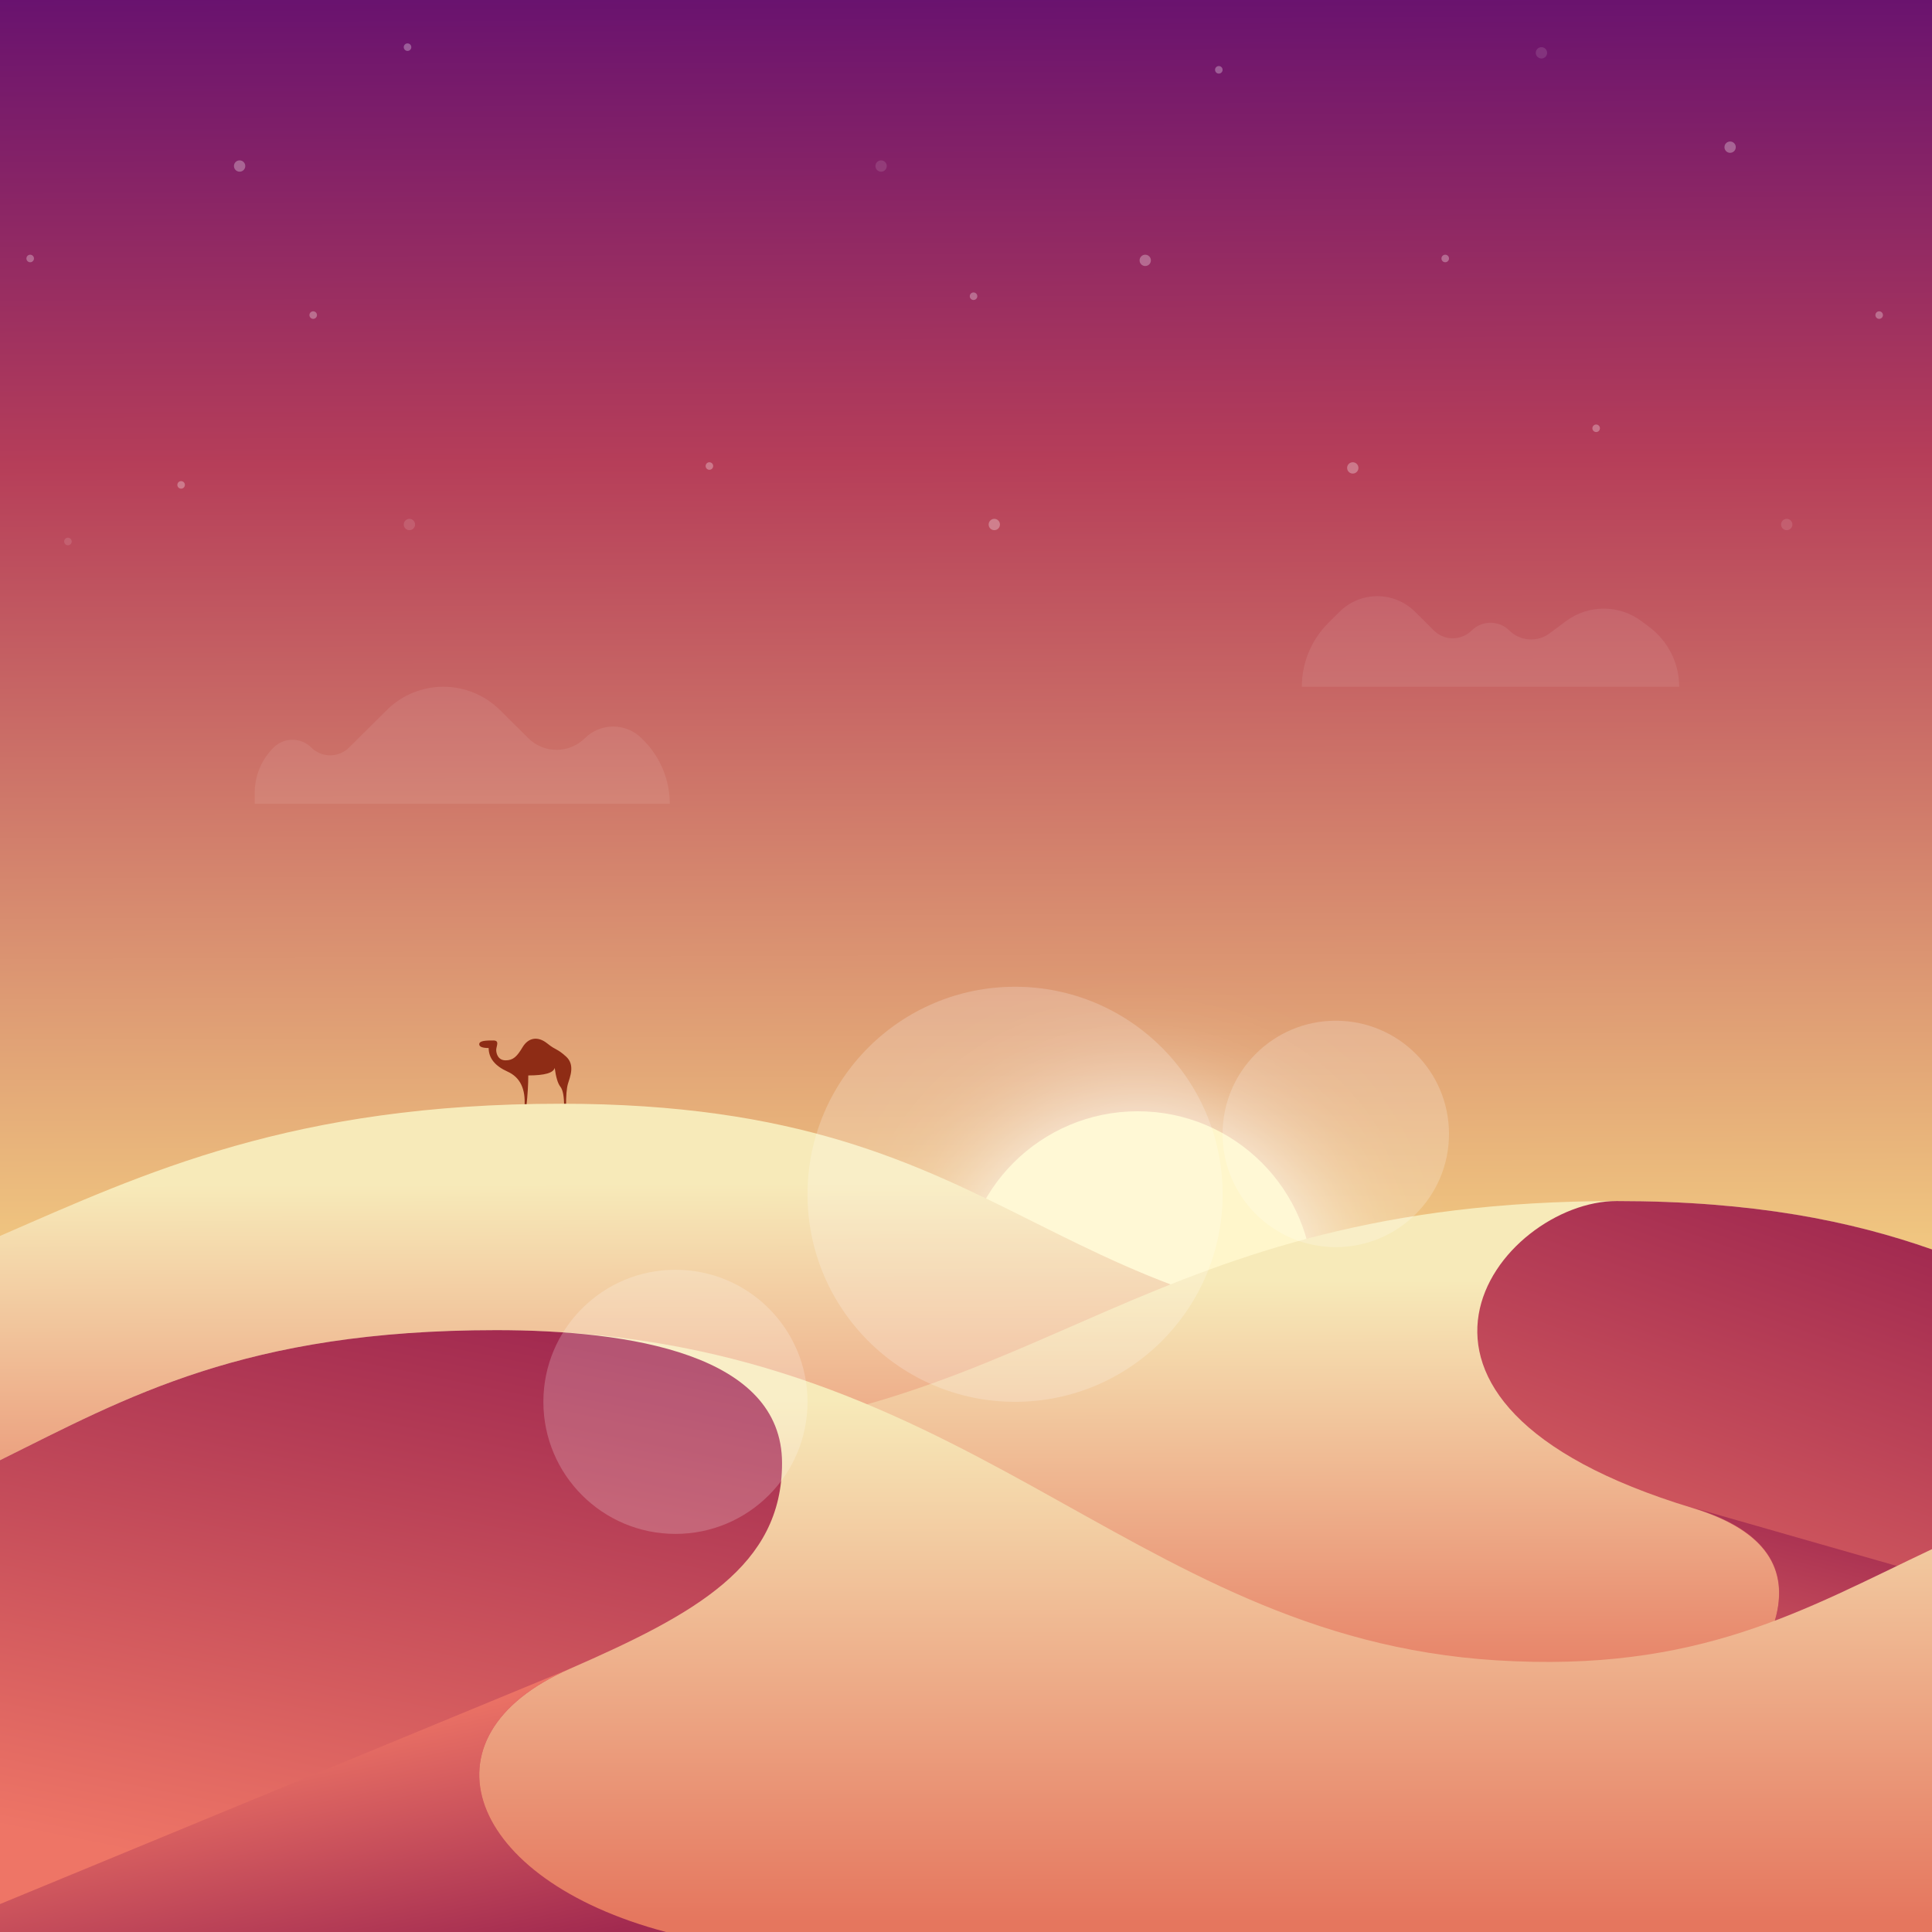
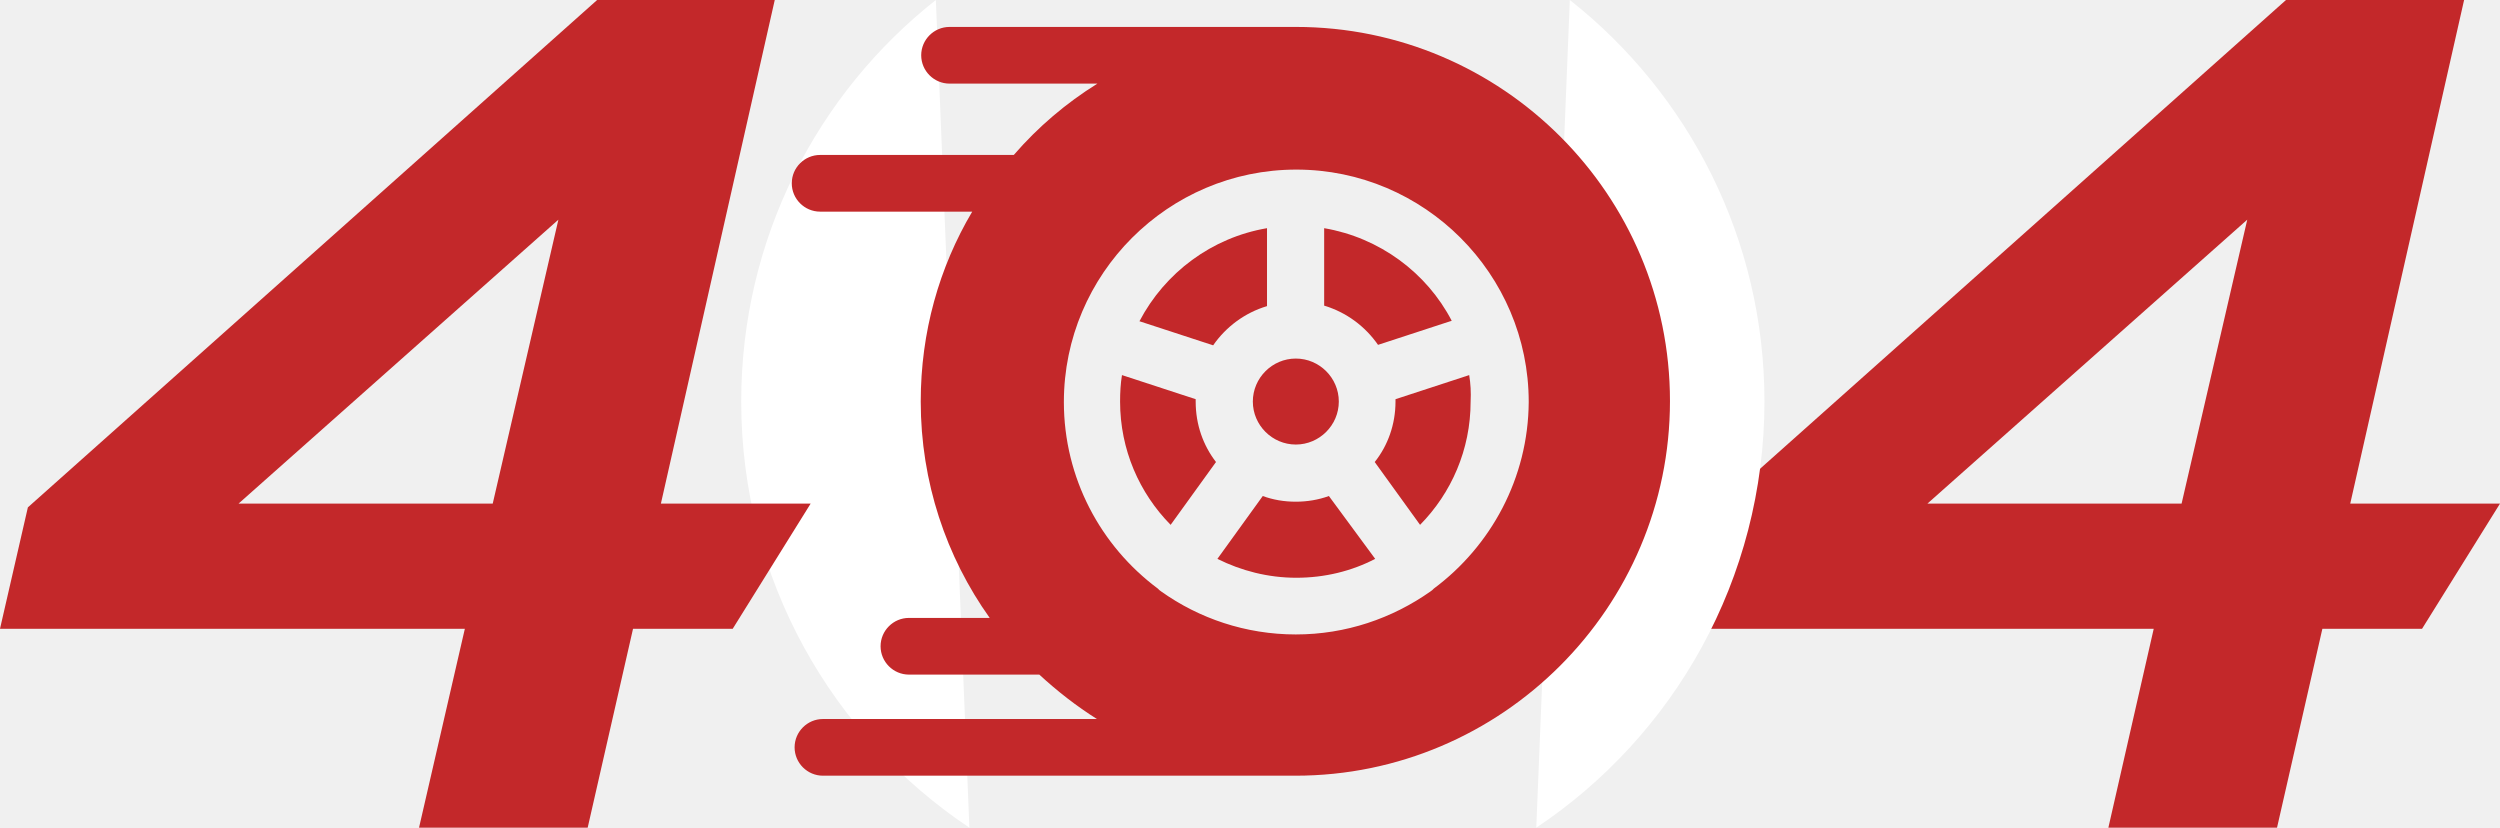
- <svg xmlns="http://www.w3.org/2000/svg" xmlns:xlink="http://www.w3.org/1999/xlink" viewBox="0 0 1024 1024">
-   <defs>
-     <linearGradient id="a" x1="50.31%" x2="50%" y1="74.74%" y2="0%">
-       <stop offset="0%" stop-color="#FFE98A" />
-       <stop offset="67.7%" stop-color="#B63E59" />
-       <stop offset="100%" stop-color="#68126F" />
-     </linearGradient>
-     <circle id="c" cx="603" cy="682" r="93" />
-     <filter id="b" width="203.2%" height="203.2%" x="-51.6%" y="-51.6%" filterUnits="objectBoundingBox">
-       <feOffset in="SourceAlpha" result="shadowOffsetOuter1" />
-       <feGaussianBlur in="shadowOffsetOuter1" result="shadowBlurOuter1" stdDeviation="32" />
-       <feColorMatrix in="shadowBlurOuter1" values="0 0 0 0 1 0 0 0 0 1 0 0 0 0 1 0 0 0 1 0" />
-     </filter>
-     <linearGradient id="d" x1="49.48%" x2="49.87%" y1="11.66%" y2="77.75%">
-       <stop offset="0%" stop-color="#F7EAB9" />
-       <stop offset="100%" stop-color="#E5765E" />
-     </linearGradient>
-     <linearGradient id="e" x1="91.59%" x2="66.97%" y1="5.89%" y2="100%">
-       <stop offset="0%" stop-color="#A22A50" />
-       <stop offset="100%" stop-color="#EE7566" />
-     </linearGradient>
-     <linearGradient id="f" x1="49.48%" x2="49.61%" y1="11.66%" y2="98.34%">
-       <stop offset="0%" stop-color="#F7EAB9" />
-       <stop offset="100%" stop-color="#E5765E" />
-     </linearGradient>
-     <linearGradient id="g" x1="78.5%" x2="36.4%" y1="106.76%" y2="26.41%">
-       <stop offset="0%" stop-color="#A22A50" />
-       <stop offset="100%" stop-color="#EE7566" />
-     </linearGradient>
-   </defs>
-   <g fill="none" fill-rule="evenodd">
-     <rect width="1024" height="1024" fill="url(#a)" />
-     <use fill="black" filter="url(#b)" xlink:href="#c" />
-     <use fill="#FFF6CB" xlink:href="#c" />
-     <g fill="#FFFFFF" opacity=".3" transform="translate(14 23)">
-       <circle cx="203" cy="255" r="3" fill-opacity=".4" />
-       <circle cx="82" cy="234" r="2" />
-       <circle cx="22" cy="264" r="2" opacity=".4" />
-       <circle cx="113" cy="65" r="3" />
-       <circle cx="202" cy="2" r="2" />
-       <circle cx="2" cy="114" r="2" />
-       <circle cx="152" cy="144" r="2" />
-       <circle cx="362" cy="224" r="2" />
-       <circle cx="453" cy="65" r="3" opacity=".4" />
-       <circle cx="513" cy="255" r="3" />
-       <circle cx="593" cy="115" r="3" />
-       <circle cx="803" cy="5" r="3" opacity=".4" />
-       <circle cx="502" cy="134" r="2" />
-       <circle cx="832" cy="204" r="2" />
-       <circle cx="752" cy="114" r="2" />
-       <circle cx="933" cy="255" r="3" opacity=".4" />
-       <circle cx="703" cy="225" r="3" />
-       <circle cx="903" cy="55" r="3" />
-       <circle cx="982" cy="144" r="2" />
-       <circle cx="632" cy="14" r="2" />
-     </g>
-     <g transform="translate(0 550)">
-       <path fill="#8E2C15" d="M259 5.47c0 5.33 3.33 9.5 10 12.5s9.67 9.16 9 18.5h1c.67-6.31 1-11.8 1-16.47 8.67 0 13.33-1.33 14-4 .67 4.98 1.67 8.3 3 9.97 1.33 1.66 2 5.16 2 10.5h1c0-5.65.33-9.64 1-11.97 1-3.5 4-10.03-1-14.53S295 7 290 3c-5-4-10-3-13 2s-5 7-9 7-5-3.53-5-5.53c0-2 2-5-1.5-5s-7.5 0-7.5 2c0 1.33 1.67 2 5 2z" />
-       <path fill="url(#d)" d="M1024 390H0V105.08C77.3 71.4 155.26 35 297.4 35c250 0 250.76 125.25 500 125 84.03-.08 160.02-18.2 226.6-40.93V390z" />
-       <path fill="url(#d)" d="M1024 442H0V271.82c137.51-15.4 203.1-50.49 356.67-60.1C555.24 199.3 606.71 86.59 856.74 86.59c72.78 0 124.44 10.62 167.26 25.68V442z" />
-       <path fill="url(#e)" d="M1024 112.21V412H856.91c99.31-86.5 112.63-140.75 39.97-162.78C710.24 192.64 795.12 86.58 856.9 86.58c72.7 0 124.3 10.6 167.09 25.63z" />
-       <path fill="url(#e)" d="M1024 285.32V412H857c99.31-86.6 112.63-140.94 39.97-163L1024 285.32z" />
-       <path fill="url(#f)" d="M0 474V223.93C67.12 190.69 129.55 155 263 155c250 0 331.46 162.6 530 175 107.42 6.71 163-26.77 231-58.92V474H0z" />
-       <path fill="url(#e)" d="M353.02 474H0V223.93C67.12 190.69 129.55 155 263 155c71.14 0 151.5 12.76 151.5 70.5 0 54.5-45.5 79.72-112.5 109-82.26 35.95-54.57 111.68 51.02 139.5z" />
-       <path fill="url(#g)" d="M353.02 474H0v-14.8l302-124.7c-82.26 35.95-54.57 111.68 51.02 139.5z" />
-     </g>
-     <g fill="#FFFFFF" opacity=".2" transform="translate(288 523)">
-       <circle cx="250" cy="110" r="110" />
-       <circle cx="420" cy="78" r="60" />
-       <circle cx="70" cy="220" r="70" />
-     </g>
-     <g fill="#FFFFFF" fill-rule="nonzero" opacity=".08" transform="translate(135 316)">
-       <path d="M10 80.22a14.2 14.2 0 0 1 20 0 14.2 14.2 0 0 0 20 0l20-19.86a42.58 42.58 0 0 1 60 0l15 14.9a21.3 21.3 0 0 0 30 0 21.3 21.3 0 0 1 30 0l.9.9A47.69 47.69 0 0 1 220 110H0v-5.76c0-9.02 3.6-17.67 10-24.02zm559.1-66.11l5.9-5.86c11.07-11 28.93-11 40 0l10 9.94a14.19 14.19 0 0 0 20 0 14.19 14.19 0 0 1 20 0 16.36 16.36 0 0 0 21.3 1.5l8.7-6.47a33.47 33.47 0 0 1 40 0l4.06 3.03A39.6 39.6 0 0 1 755 48H555a47.77 47.77 0 0 1 14.1-33.89z" />
+ <svg xmlns="http://www.w3.org/2000/svg" version="1.1" id="Layer_1" x="0px" y="0px" viewBox="160.4 145.7 529.2 175.2" style="enable-background:new 160.4 145.7 529.2 175.2;" xml:space="preserve">
+   <style type="text/css">
+ 	.st0{fill:#C3282A;}
+ 	.st1{fill:#FFFFFF;}
+ </style>
+   <g id="XMLID_15_">
+     <path id="XMLID_29_" class="st0" d="M616.3,278.8h-98.4l5.9-25.7l120.5-107.4H682l-24.1,106.6h31.7l-16.5,26.5H652l-9.6,42.1h-35.7   L616.3,278.8z M622.2,252.3l13.9-60.1l-67.7,60.1L622.2,252.3L622.2,252.3z" />
+   </g>
+   <path id="XMLID_12_" class="st1" d="M492.7,145.7c25.1,19.8,41.2,50.5,41.2,85c0,37.6-19.2,70.8-48.3,90.2" />
+   <path id="XMLID_5_" class="st1" d="M365.6,320.9c-29.1-19.4-48.3-52.6-48.3-90.2c0-34.5,16.1-65.2,41.2-85" />
+   <g id="XMLID_30_">
+     <g id="XMLID_31_">
+       <path id="XMLID_8_" class="st0" d="M434.7,221.6c-5,0-9.1,4.1-9.1,9.1s4.1,9.1,9.1,9.1s9.1-4.1,9.1-9.1    C443.8,225.7,439.7,221.6,434.7,221.6z" />
    </g>
  </g>
+   <g id="XMLID_27_">
+     <g id="XMLID_28_">
+       <path id="XMLID_7_" class="st0" d="M440.7,194v16.4c4.7,1.4,8.7,4.4,11.4,8.3l15.6-5.1C462.4,203.4,452.4,196,440.7,194z" />
+     </g>
+   </g>
+   <g id="XMLID_24_">
+     <g id="XMLID_25_">
+       <path id="XMLID_6_" class="st0" d="M471.4,225.1l-15.6,5.1c0,0.2,0,0.4,0,0.5c0,4.8-1.6,9.3-4.4,12.8l9.6,13.3    c6.6-6.7,10.7-15.9,10.7-26.1C471.8,228.8,471.7,226.9,471.4,225.1z" />
+     </g>
+   </g>
+   <g id="XMLID_19_">
+     <g id="XMLID_20_">
+       <path id="XMLID_21_" class="st0" d="M434.7,151.4h-73.3c-3.3,0-6,2.7-6,6s2.7,6,6,6h31.3c-6.6,4.1-12.6,9.2-17.7,15.1h-41    c-3.3,0-6,2.7-6,6s2.7,6,6,6h32.2c-7,11.8-10.9,25.5-10.9,40.2c0,17,5.4,32.9,14.6,45.8h-17.1c-3.3,0-6,2.7-6,6s2.7,6,6,6h27.6    c3.8,3.5,7.9,6.7,12.2,9.4h-58c-3.3,0-6,2.7-6,6s2.7,6,6,6h100c43.7,0,79.3-35.6,79.3-79.3S478.4,151.4,434.7,151.4z M463.9,270.3    c-0.1,0.1-0.2,0.2-0.3,0.3c-0.1,0.1-0.3,0.2-0.4,0.3c-8.1,5.7-17.9,9.1-28.5,9.1s-20.5-3.4-28.5-9.1c-0.1-0.1-0.3-0.2-0.4-0.3    c-0.1-0.1-0.2-0.2-0.3-0.3c-12.1-9-19.9-23.4-19.9-39.5c0-27.1,22.1-49.2,49.2-49.2s49.2,22.1,49.2,49.2    C483.9,246.9,476,261.3,463.9,270.3z" />
+     </g>
+   </g>
+   <g id="XMLID_16_">
+     <g id="XMLID_17_">
+       <path id="XMLID_3_" class="st0" d="M401.6,213.7l15.6,5.1c2.7-3.9,6.7-6.9,11.4-8.3V194C416.9,196,407,203.4,401.6,213.7z" />
+     </g>
+   </g>
+   <g id="XMLID_13_">
+     <g id="XMLID_14_">
+       <path id="XMLID_2_" class="st0" d="M441.7,250.7c-2.2,0.8-4.6,1.2-7,1.2c-2.5,0-4.8-0.4-7-1.2l-9.6,13.3c5,2.5,10.7,4,16.7,4    s11.7-1.4,16.7-4L441.7,250.7z" />
+     </g>
+   </g>
+   <g id="XMLID_10_">
+     <g id="XMLID_11_">
+       <path id="XMLID_1_" class="st0" d="M413.5,230.7c0-0.2,0-0.4,0-0.5l-15.6-5.1c-0.3,1.8-0.4,3.7-0.4,5.6c0,10.2,4.1,19.4,10.7,26.1    l9.6-13.3C415.1,240,413.5,235.6,413.5,230.7z" />
+     </g>
+   </g>
+   <g id="XMLID_9_">
+     <path id="XMLID_22_" class="st0" d="M258.8,278.8h-98.4l5.9-25.7l120.5-107.4h37.6l-24.1,106.6H332l-16.5,26.5h-21.1l-9.6,42.1   h-35.7L258.8,278.8z M264.7,252.3l13.9-60.1l-67.7,60.1L264.7,252.3L264.7,252.3z" />
+   </g>
</svg>
